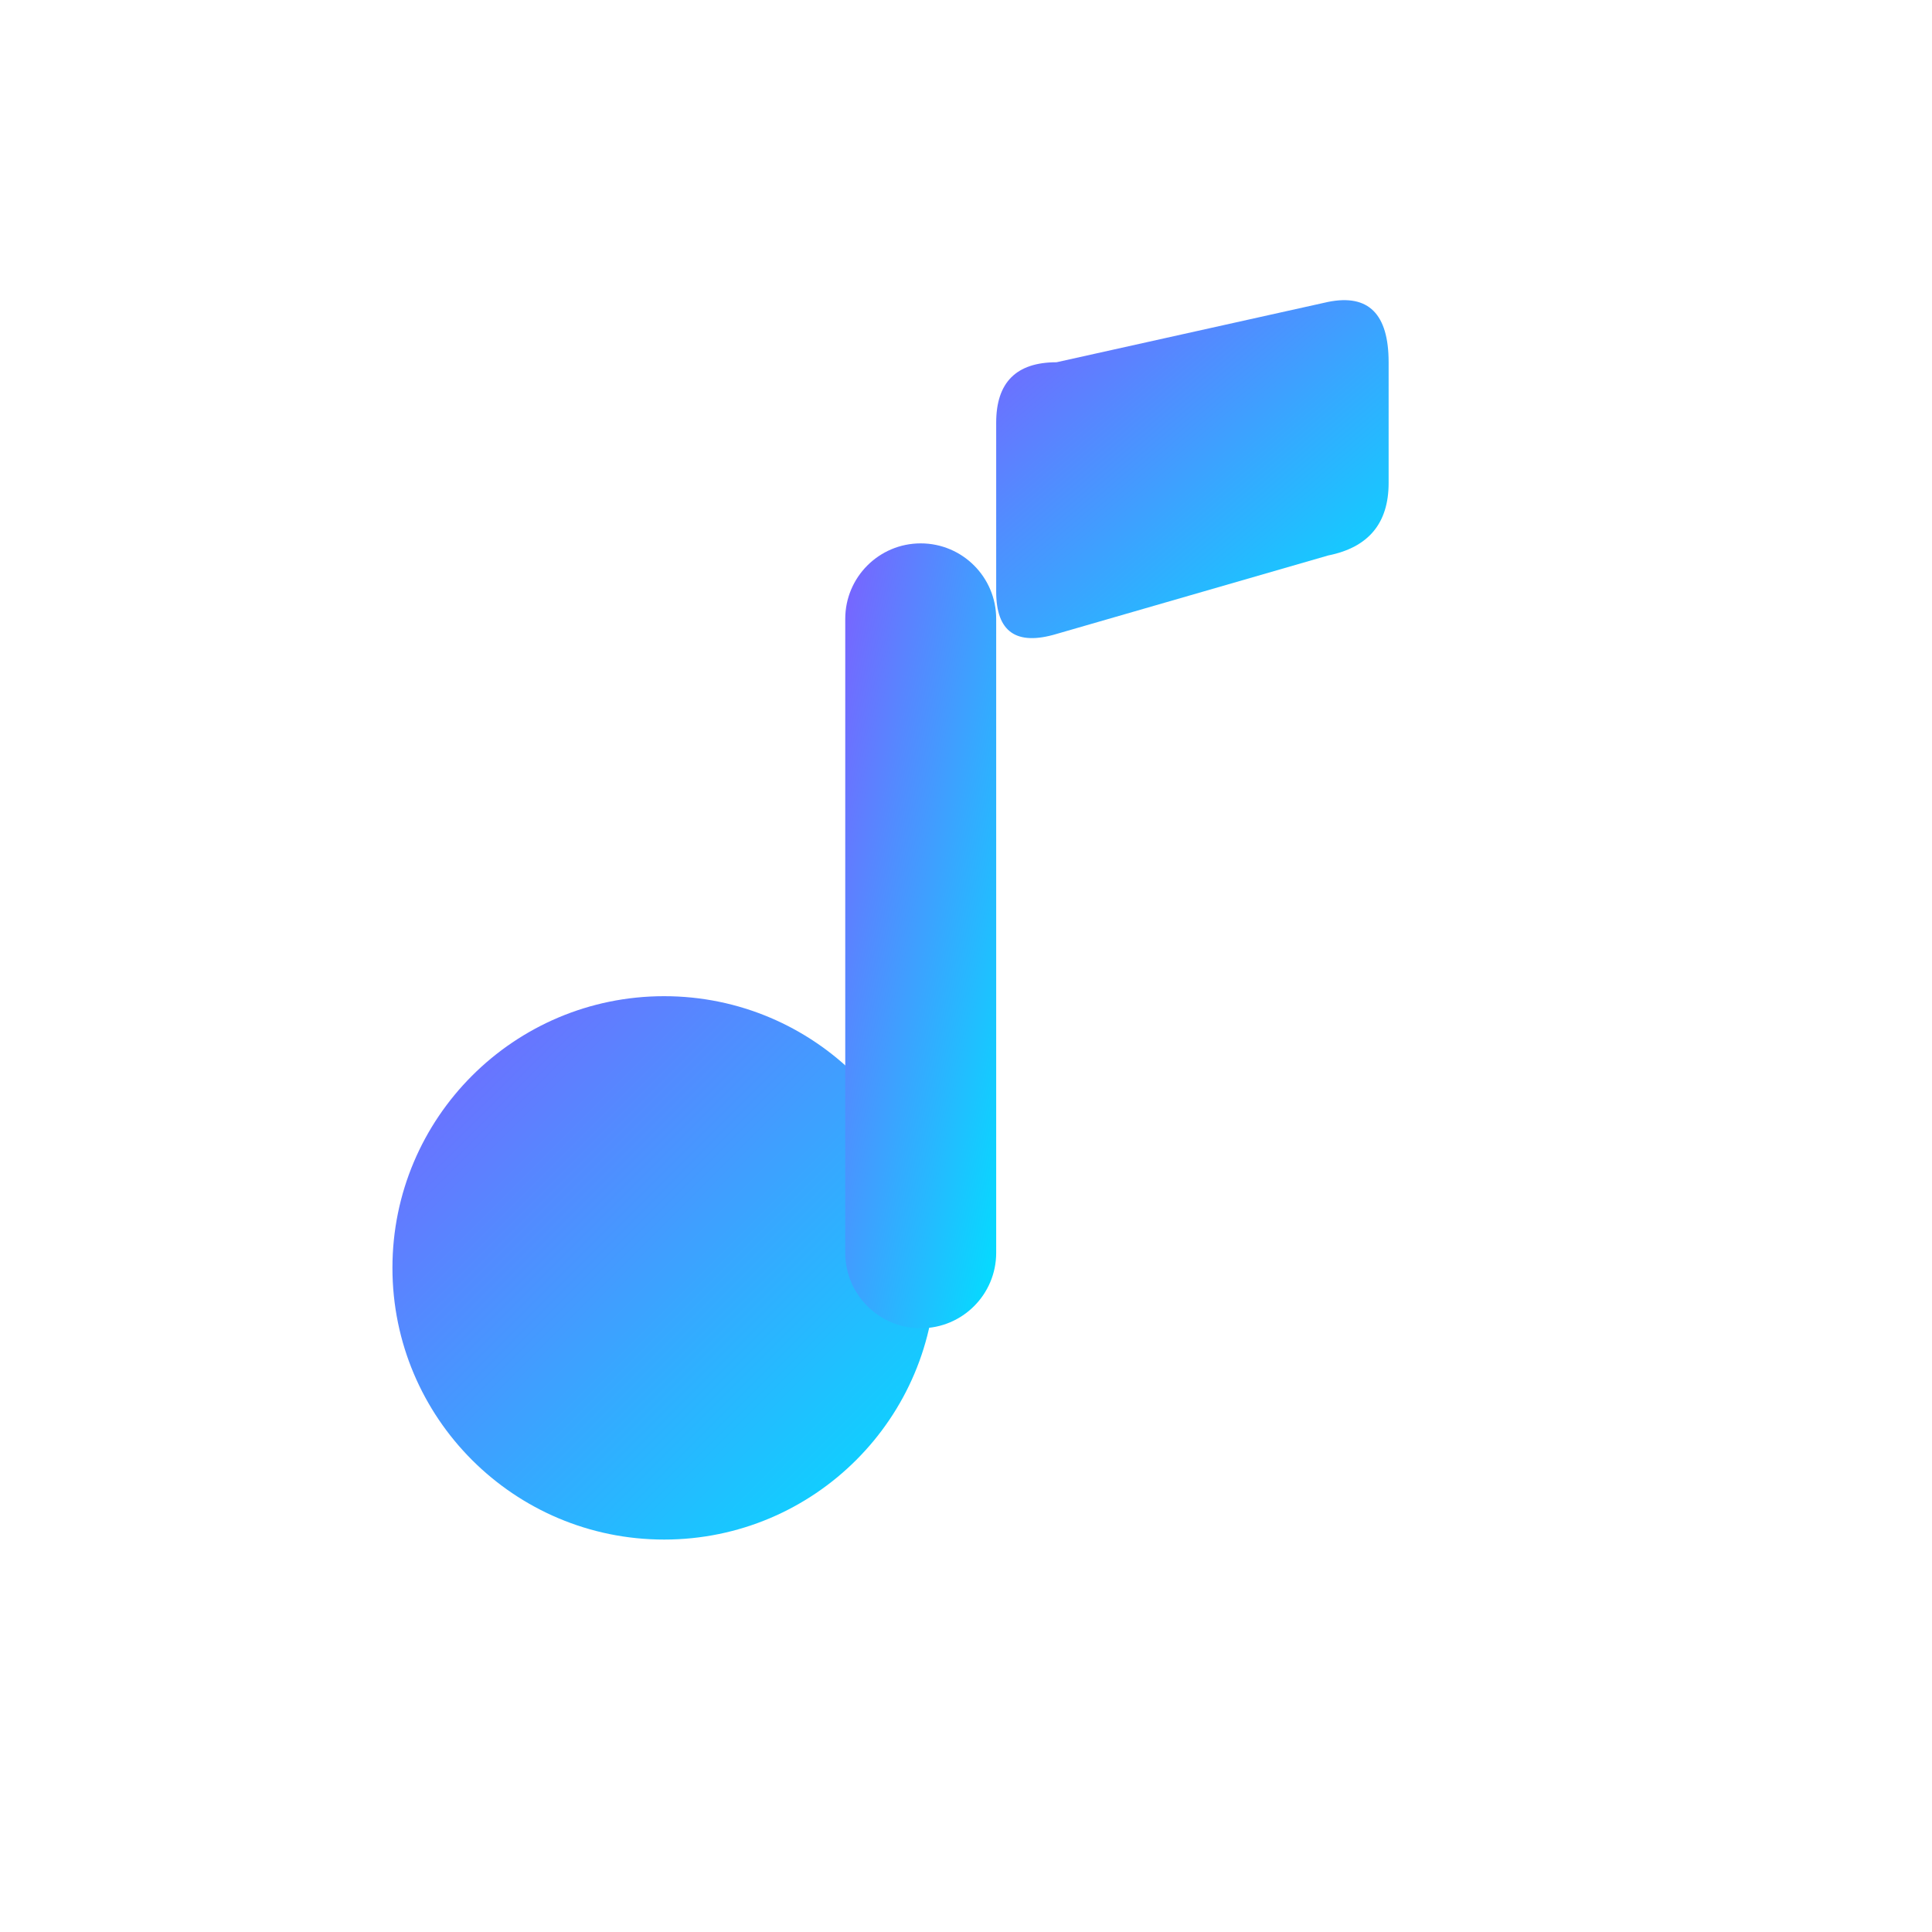
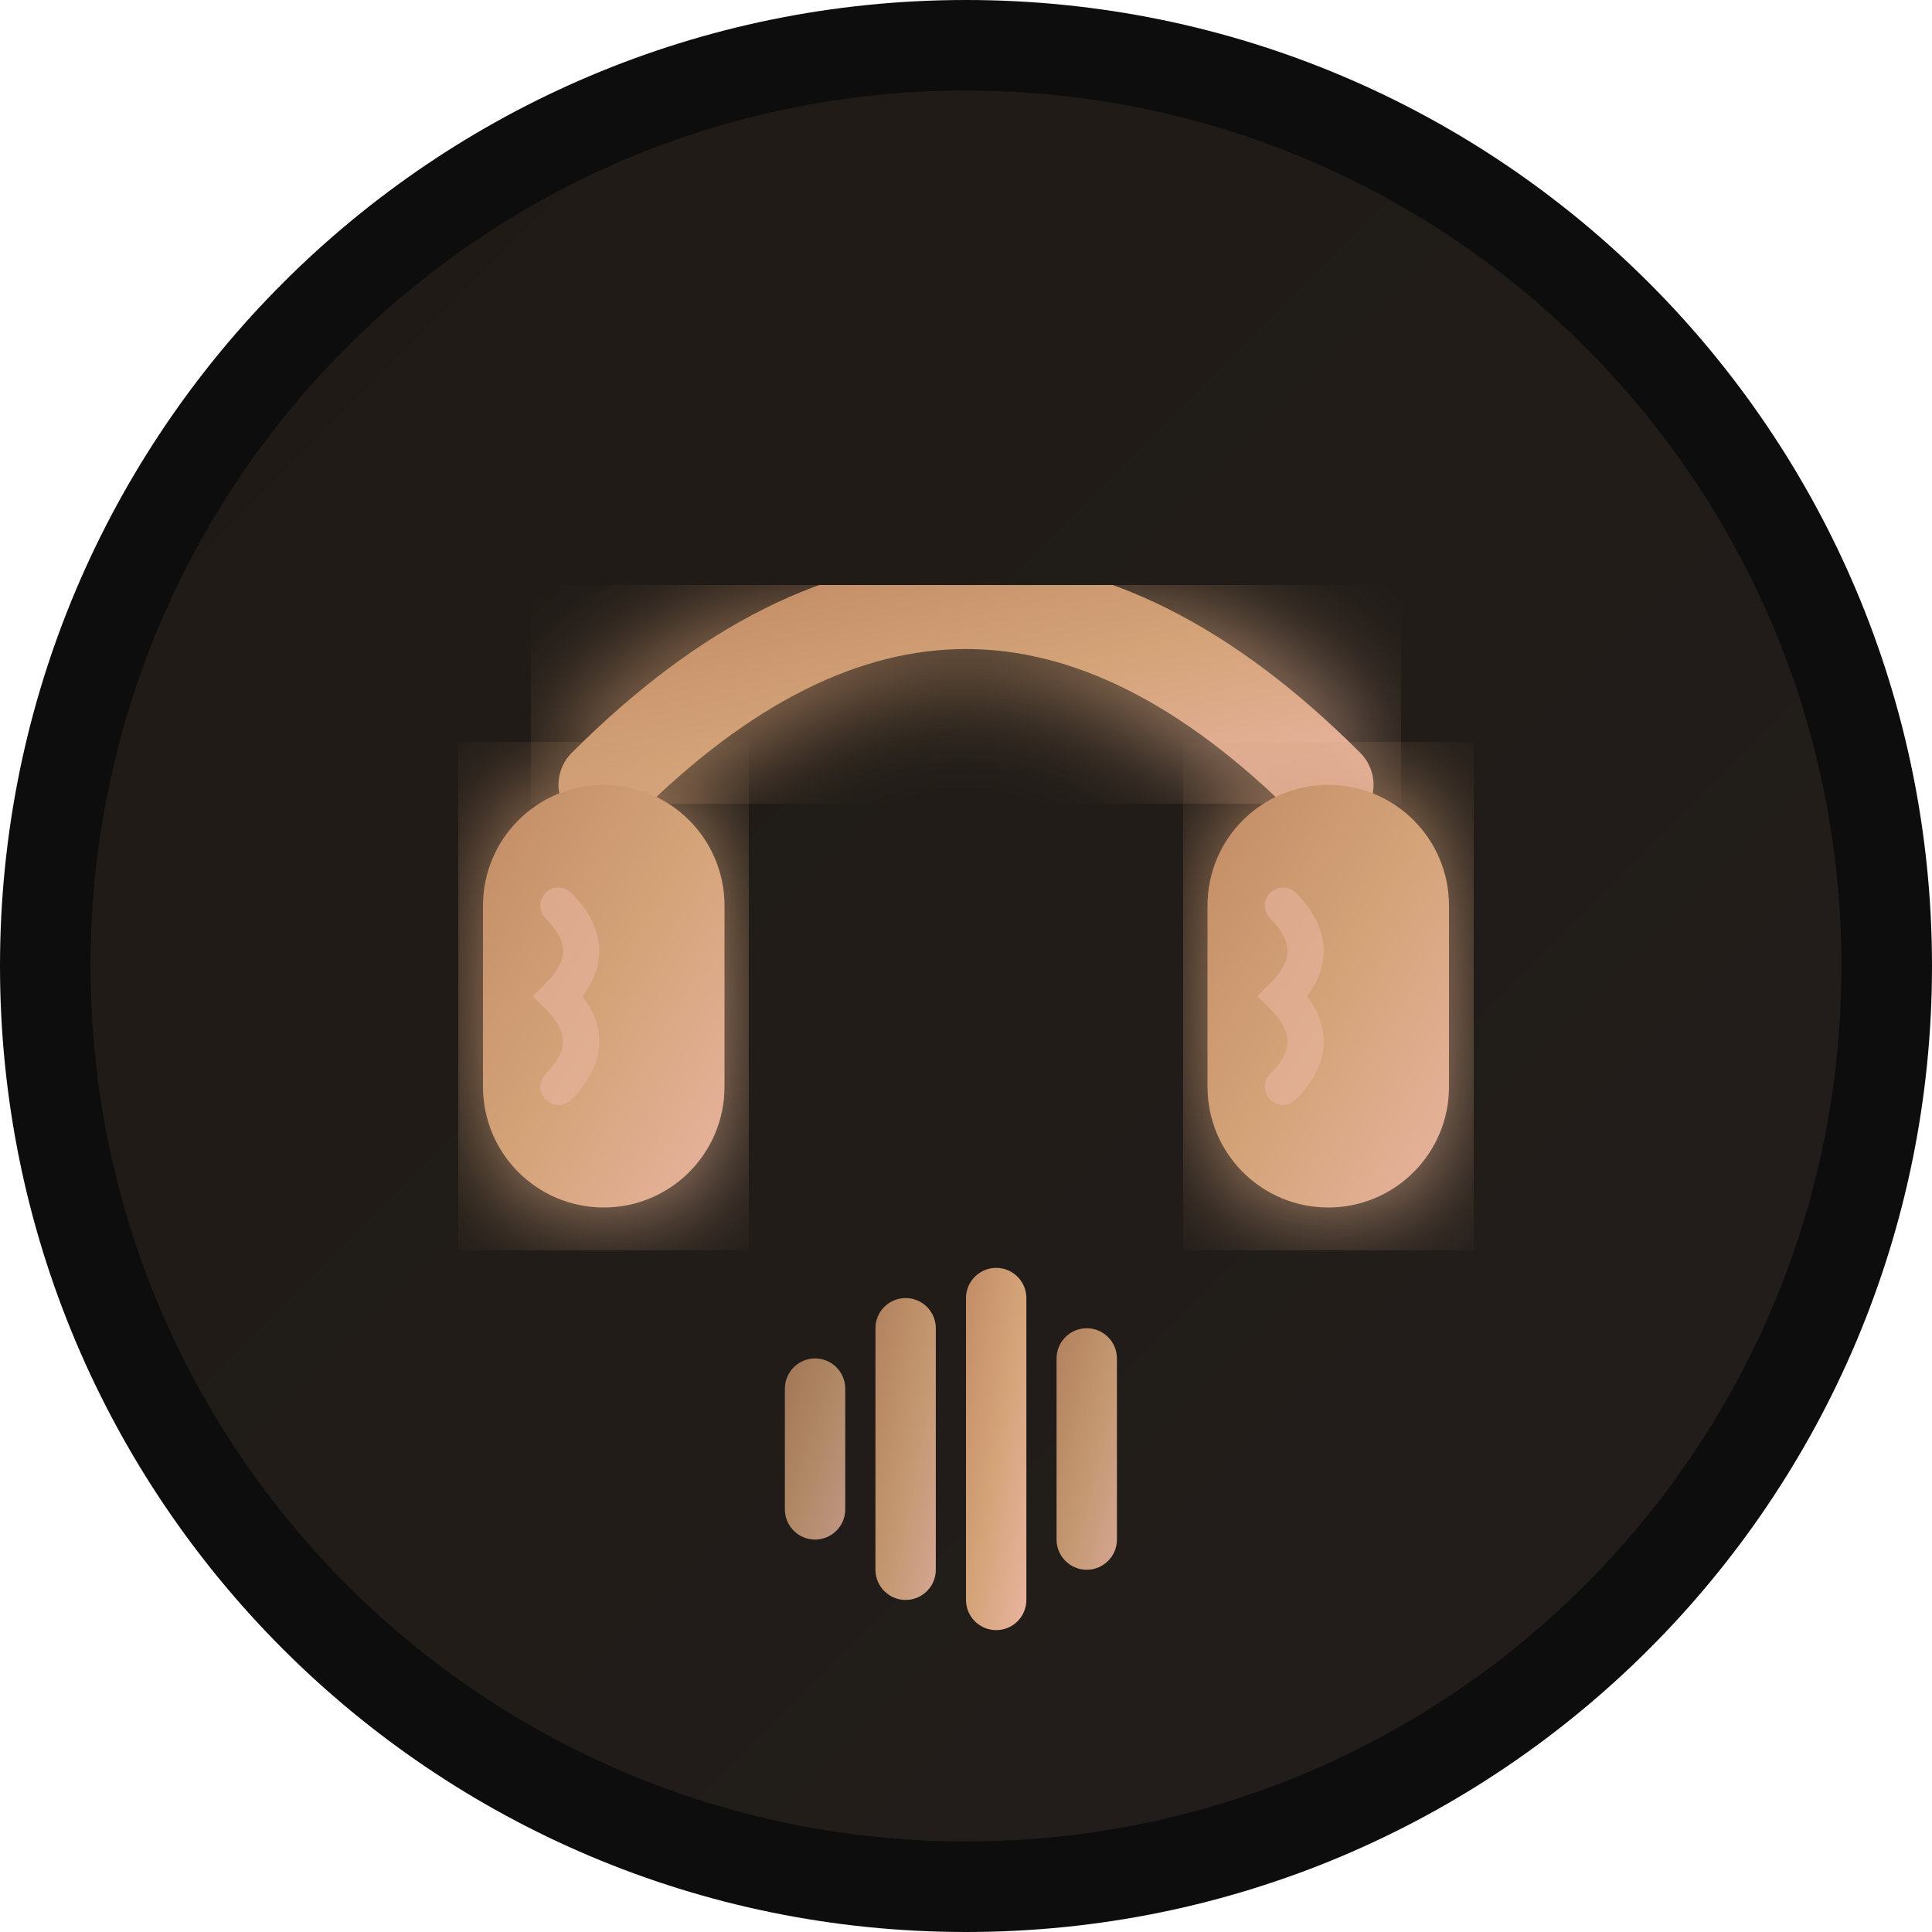
- <svg xmlns="http://www.w3.org/2000/svg" viewBox="0 0 32 32" role="img" aria-label="phona icon">
+ <svg xmlns="http://www.w3.org/2000/svg" width="64" height="64" viewBox="0 0 64 64">
  <defs>
-     <linearGradient id="faviconGradient" x1="0%" y1="0%" x2="100%" y2="100%">
-       <stop offset="0%" stop-color="#7B61FF" />
-       <stop offset="100%" stop-color="#00E0FF" />
+     <linearGradient id="mainGradient" x1="0%" y1="0%" x2="100%" y2="100%">
+       <stop offset="0%" stop-color="#c28c66" />
+       <stop offset="50%" stop-color="#d4a378" />
+       <stop offset="100%" stop-color="#e8b4a0" />
    </linearGradient>
+     <filter id="glow">
+       <feGaussianBlur stdDeviation="2" result="coloredBlur" />
+       <feMerge>
+         <feMergeNode in="coloredBlur" />
+         <feMergeNode in="SourceGraphic" />
+       </feMerge>
+     </filter>
  </defs>
-   <g>
-     <circle cx="11" cy="21" r="4.5" fill="url(#faviconGradient)" />
-     <rect x="14" y="9" width="2.5" height="13" rx="1.25" fill="url(#faviconGradient)" />
-     <path d="M 16.5 9 L 16.5 7 Q 16.5 6, 17.5 6 L 22 5 Q 23 4.8, 23 6 L 23 8 Q 23 9, 22 9.2 L 17.5 10.5 Q 16.5 10.8, 16.5 9.8 Z" fill="url(#faviconGradient)" />
-     <line x1="20" y1="14" x2="27" y2="14" stroke="url(#faviconGradient)" stroke-width="2" stroke-linecap="round" />
-     <line x1="20" y1="19" x2="25" y2="19" stroke="url(#faviconGradient)" stroke-width="2" stroke-linecap="round" />
+   <circle cx="32" cy="32" r="32" fill="#0d0d0d" />
+   <circle cx="32" cy="32" r="29" fill="url(#mainGradient)" opacity="0.1" />
+   <path d="M 20 26 Q 32 14, 44 26" stroke="url(#mainGradient)" stroke-width="3" fill="none" stroke-linecap="round" filter="url(#glow)" />
+   <g filter="url(#glow)">
+     <rect x="16" y="26" width="8" height="14" rx="4" fill="url(#mainGradient)" />
+     <path d="M 18.5 30 Q 20 31.5, 18.5 33 Q 20 34.5, 18.5 36" stroke="#e8b4a0" stroke-width="1.2" fill="none" stroke-linecap="round" opacity="0.6" />
+   </g>
+   <g filter="url(#glow)">
+     <rect x="40" y="26" width="8" height="14" rx="4" fill="url(#mainGradient)" />
+     <path d="M 42.5 30 Q 44 31.5, 42.5 33 Q 44 34.5, 42.5 36" stroke="#e8b4a0" stroke-width="1.2" fill="none" stroke-linecap="round" opacity="0.6" />
+   </g>
+   <g opacity="0.5">
+     <path d="M 12 32 Q 9 32, 7 32" stroke="url(#mainGradient)" stroke-width="1.5" fill="none" stroke-linecap="round" />
+     <path d="M 10 28 Q 6 28, 4 28" stroke="url(#mainGradient)" stroke-width="1" fill="none" stroke-linecap="round" />
+     <path d="M 10 36 Q 6 36, 4 36" stroke="url(#mainGradient)" stroke-width="1" fill="none" stroke-linecap="round" />
+     <path d="M 52 32 Q 55 32, 57 32" stroke="url(#mainGradient)" stroke-width="1.5" fill="none" stroke-linecap="round" />
+     <path d="M 54 28 Q 58 28, 60 28" stroke="url(#mainGradient)" stroke-width="1" fill="none" stroke-linecap="round" />
+     <path d="M 54 36 Q 58 36, 60 36" stroke="url(#mainGradient)" stroke-width="1" fill="none" stroke-linecap="round" />
+   </g>
+   <g transform="translate(26, 42)">
+     <rect x="0" y="3" width="2" height="6" rx="1" fill="url(#mainGradient)" opacity="0.8" />
+     <rect x="3" y="1" width="2" height="10" rx="1" fill="url(#mainGradient)" opacity="0.9" />
+     <rect x="6" y="0" width="2" height="12" rx="1" fill="url(#mainGradient)" />
+     <rect x="9" y="2" width="2" height="8" rx="1" fill="url(#mainGradient)" opacity="0.9" />
  </g>
</svg>
